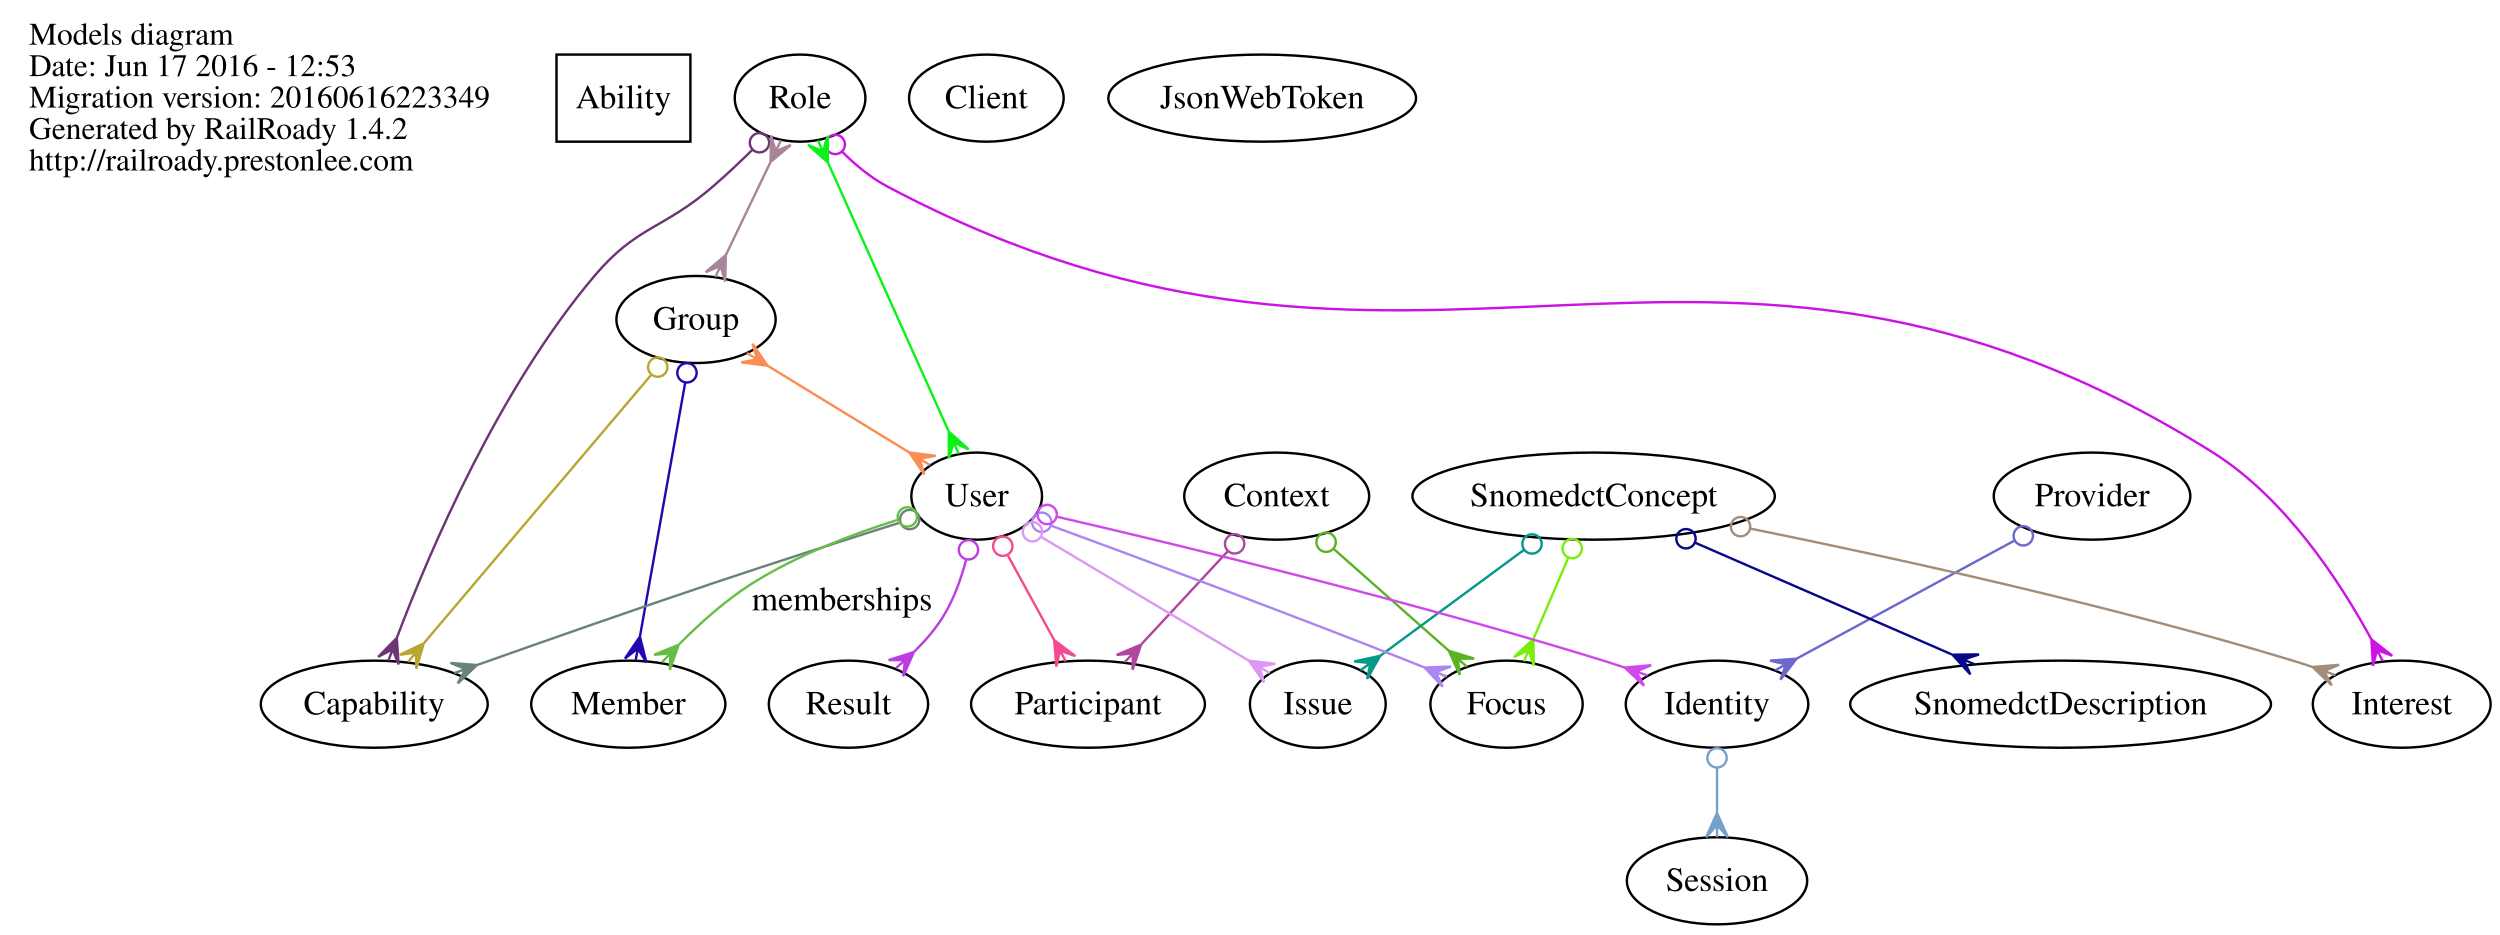
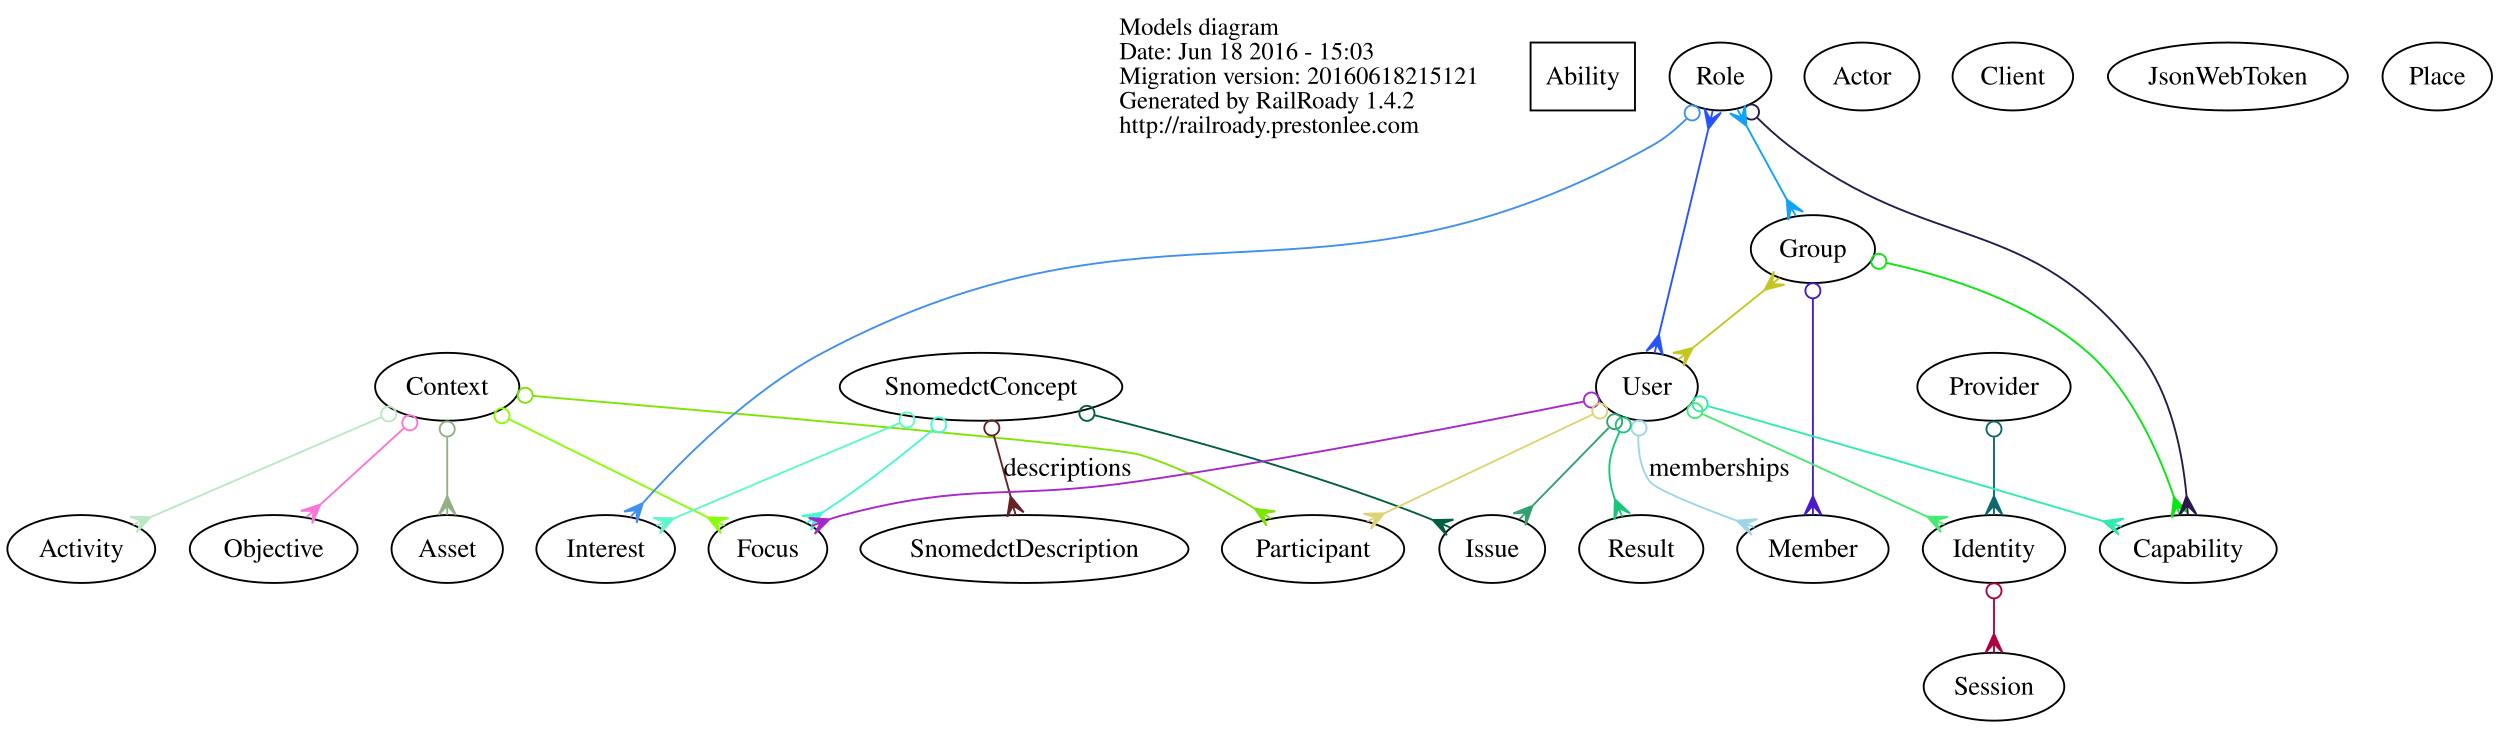
- <svg xmlns="http://www.w3.org/2000/svg" width="1033pt" height="386pt" viewBox="0.00 0.00 1033.31 386.00">
+ <svg xmlns="http://www.w3.org/2000/svg" width="1325pt" height="386pt" viewBox="0.00 0.00 1325.35 386.00">
  <g id="graph0" class="graph" transform="scale(1 1) rotate(0) translate(4 382)">
-     <polygon fill="none" stroke="none" points="-4,4 -4,-382 1029.31,-382 1029.31,4 -4,4" />
+     <polygon fill="none" stroke="none" points="-4,4 -4,-382 1321.35,-382 1321.35,4 -4,4" />
    <g id="node1" class="node">
-       <text text-anchor="start" x="8" y="-363.6" font-family="Times,serif" font-size="13.00">Models diagram</text>
-       <text text-anchor="start" x="8" y="-350.6" font-family="Times,serif" font-size="13.00">Date: Jun 17 2016 - 12:53</text>
-       <text text-anchor="start" x="8" y="-337.6" font-family="Times,serif" font-size="13.00">Migration version: 20160616223349</text>
-       <text text-anchor="start" x="8" y="-324.6" font-family="Times,serif" font-size="13.00">Generated by RailRoady 1.4.2</text>
-       <text text-anchor="start" x="8" y="-311.6" font-family="Times,serif" font-size="13.00">http://railroady.prestonlee.com</text>
+       <text text-anchor="start" x="589.402" y="-363.6" font-family="Times,serif" font-size="13.00">Models diagram</text>
+       <text text-anchor="start" x="589.402" y="-350.6" font-family="Times,serif" font-size="13.00">Date: Jun 18 2016 - 15:03</text>
+       <text text-anchor="start" x="589.402" y="-337.6" font-family="Times,serif" font-size="13.00">Migration version: 20160618215121</text>
+       <text text-anchor="start" x="589.402" y="-324.6" font-family="Times,serif" font-size="13.00">Generated by RailRoady 1.4.2</text>
+       <text text-anchor="start" x="589.402" y="-311.6" font-family="Times,serif" font-size="13.00">http://railroady.prestonlee.com</text>
    </g>
    <g id="node2" class="node">
-       <polygon fill="none" stroke="black" points="281.358,-359.5 226.018,-359.5 226.018,-323.5 281.358,-323.5 281.358,-359.5" />
-       <text text-anchor="middle" x="253.688" y="-337.3" font-family="Times,serif" font-size="14.00">Ability</text>
+       <polygon fill="none" stroke="black" points="862.76,-359.5 807.42,-359.5 807.42,-323.5 862.76,-323.5 862.76,-359.5" />
+       <text text-anchor="middle" x="835.09" y="-337.3" font-family="Times,serif" font-size="14.00">Ability</text>
    </g>
    <g id="node3" class="node">
-       <ellipse fill="none" stroke="black" cx="150.688" cy="-91" rx="46.898" ry="18" />
-       <text text-anchor="middle" x="150.688" y="-86.8" font-family="Times,serif" font-size="14.00">Capability</text>
+       <ellipse fill="none" stroke="black" cx="39.09" cy="-91" rx="39.18" ry="18" />
+       <text text-anchor="middle" x="39.09" y="-86.8" font-family="Times,serif" font-size="14.00">Activity</text>
    </g>
    <g id="node4" class="node">
-       <ellipse fill="none" stroke="black" cx="403.688" cy="-341.5" rx="31.948" ry="18" />
-       <text text-anchor="middle" x="403.688" y="-337.3" font-family="Times,serif" font-size="14.00">Client</text>
+       <ellipse fill="none" stroke="black" cx="983.09" cy="-341.5" rx="30.486" ry="18" />
+       <text text-anchor="middle" x="983.09" y="-337.3" font-family="Times,serif" font-size="14.00">Actor</text>
    </g>
    <g id="node5" class="node">
-       <ellipse fill="none" stroke="black" cx="523.688" cy="-177" rx="38.22" ry="18" />
-       <text text-anchor="middle" x="523.688" y="-172.8" font-family="Times,serif" font-size="14.00">Context</text>
+       <ellipse fill="none" stroke="black" cx="233.09" cy="-91" rx="29.519" ry="18" />
+       <text text-anchor="middle" x="233.09" y="-86.8" font-family="Times,serif" font-size="14.00">Asset</text>
    </g>
    <g id="node6" class="node">
-       <ellipse fill="none" stroke="black" cx="618.688" cy="-91" rx="31.472" ry="18" />
-       <text text-anchor="middle" x="618.688" y="-86.8" font-family="Times,serif" font-size="14.00">Focus</text>
+       <ellipse fill="none" stroke="black" cx="1156.09" cy="-91" rx="46.898" ry="18" />
+       <text text-anchor="middle" x="1156.09" y="-86.8" font-family="Times,serif" font-size="14.00">Capability</text>
+     </g>
+     <g id="node7" class="node">
+       <ellipse fill="none" stroke="black" cx="1063.09" cy="-341.5" rx="31.948" ry="18" />
+       <text text-anchor="middle" x="1063.09" y="-337.3" font-family="Times,serif" font-size="14.00">Client</text>
+     </g>
+     <g id="node8" class="node">
+       <ellipse fill="none" stroke="black" cx="233.09" cy="-177" rx="38.22" ry="18" />
+       <text text-anchor="middle" x="233.09" y="-172.8" font-family="Times,serif" font-size="14.00">Context</text>
+     </g>
+     <g id="edge1" class="edge">
+       <path fill="none" stroke="#bce7c4" d="M198.002,-160.807C163.538,-145.885 111.159,-123.205 76.06,-108.008" />
+       <ellipse fill="none" stroke="#bce7c4" cx="202.035" cy="-162.554" rx="4" ry="4" />
+       <polygon fill="#bce7c4" stroke="#bce7c4" points="75.825,-107.906 68.436,-99.803 71.236,-105.919 66.648,-103.932 66.648,-103.932 66.648,-103.932 71.236,-105.919 64.86,-108.062 75.825,-107.906 75.825,-107.906" />
    </g>
    <g id="edge2" class="edge">
-       <path fill="none" stroke="#5ab325" d="M547.148,-155.256C561.616,-142.464 580.124,-126.098 594.69,-113.219" />
-       <ellipse fill="none" stroke="#5ab325" cx="544.109" cy="-157.943" rx="4" ry="4" />
-       <polygon fill="#5ab325" stroke="#5ab325" points="594.835,-113.091 605.307,-109.838 598.581,-109.779 602.326,-106.467 602.326,-106.467 602.326,-106.467 598.581,-109.779 599.345,-103.096 594.835,-113.091 594.835,-113.091" />
+       <path fill="none" stroke="#93b085" d="M233.09,-150.257C233.09,-140.441 233.09,-129.226 233.09,-119.273" />
+       <ellipse fill="none" stroke="#93b085" cx="233.09" cy="-154.595" rx="4" ry="4" />
+       <polygon fill="#93b085" stroke="#93b085" points="233.09,-119.095 237.59,-109.095 233.09,-114.095 233.09,-109.095 233.09,-109.095 233.09,-109.095 233.09,-114.095 228.59,-109.095 233.09,-119.095 233.09,-119.095" />
+     </g>
+     <g id="node9" class="node">
+       <ellipse fill="none" stroke="black" cx="403.09" cy="-91" rx="31.472" ry="18" />
+       <text text-anchor="middle" x="403.09" y="-86.8" font-family="Times,serif" font-size="14.00">Focus</text>
+     </g>
+     <g id="edge3" class="edge">
+       <path fill="none" stroke="#88fe06" d="M265.835,-159.82C296.128,-144.852 340.888,-122.735 370.977,-107.868" />
+       <ellipse fill="none" stroke="#88fe06" cx="262.127" cy="-161.652" rx="4" ry="4" />
+       <polygon fill="#88fe06" stroke="#88fe06" points="371.228,-107.744 382.187,-107.348 375.711,-105.529 380.193,-103.314 380.193,-103.314 380.193,-103.314 375.711,-105.529 378.2,-99.279 371.228,-107.744 371.228,-107.744" />
+     </g>
+     <g id="node16" class="node">
+       <ellipse fill="none" stroke="black" cx="141.09" cy="-91" rx="44.466" ry="18" />
+       <text text-anchor="middle" x="141.09" y="-86.8" font-family="Times,serif" font-size="14.00">Objective</text>
+     </g>
+     <g id="edge4" class="edge">
+       <path fill="none" stroke="#f975d8" d="M210.134,-155.04C196.755,-142.825 179.87,-127.408 166.147,-114.878" />
+       <ellipse fill="none" stroke="#f975d8" cx="213.262" cy="-157.896" rx="4" ry="4" />
+       <polygon fill="#f975d8" stroke="#f975d8" points="165.867,-114.623 161.516,-104.557 162.175,-111.251 158.482,-107.88 158.482,-107.88 158.482,-107.88 162.175,-111.251 155.448,-111.203 165.867,-114.623 165.867,-114.623" />
+     </g>
+     <g id="node17" class="node">
+       <ellipse fill="none" stroke="black" cx="692.09" cy="-91" rx="48.334" ry="18" />
+       <text text-anchor="middle" x="692.09" y="-86.8" font-family="Times,serif" font-size="14.00">Participant</text>
+     </g>
+     <g id="edge5" class="edge">
+       <path fill="none" stroke="#7ce503" d="M278.413,-172.154C373.199,-164.047 584.903,-145.569 600.09,-141 621.635,-134.518 643.952,-122.775 661.21,-112.41" />
+       <ellipse fill="none" stroke="#7ce503" cx="274.416" cy="-172.496" rx="4" ry="4" />
+       <polygon fill="#7ce503" stroke="#7ce503" points="661.23,-112.397 672.104,-110.981 665.487,-109.774 669.743,-107.15 669.743,-107.15 669.743,-107.15 665.487,-109.774 667.382,-103.319 661.23,-112.397 661.23,-112.397" />
+     </g>
+     <g id="node10" class="node">
+       <ellipse fill="none" stroke="black" cx="957.09" cy="-250" rx="32.908" ry="18" />
+       <text text-anchor="middle" x="957.09" y="-245.8" font-family="Times,serif" font-size="14.00">Group</text>
+     </g>
+     <g id="edge8" class="edge">
+       <path fill="none" stroke="#09e612" d="M995.972,-242.691C1027.95,-235.763 1072.78,-221.845 1103.09,-195 1126.17,-174.556 1140.61,-141.658 1148.49,-118.555" />
+       <ellipse fill="none" stroke="#09e612" cx="992.053" cy="-243.498" rx="4" ry="4" />
+       <polygon fill="#09e612" stroke="#09e612" points="1148.5,-118.533 1155.84,-110.392 1150.03,-113.773 1151.56,-109.013 1151.56,-109.013 1151.56,-109.013 1150.03,-113.773 1147.28,-107.635 1148.5,-118.533 1148.5,-118.533" />
+     </g>
+     <g id="node15" class="node">
+       <ellipse fill="none" stroke="black" cx="957.09" cy="-91" rx="40.132" ry="18" />
+       <text text-anchor="middle" x="957.09" y="-86.8" font-family="Times,serif" font-size="14.00">Member</text>
+     </g>
+     <g id="edge6" class="edge">
+       <path fill="none" stroke="#4a19c8" d="M957.09,-223.852C957.09,-195.193 957.09,-148.523 957.09,-119.082" />
+       <ellipse fill="none" stroke="#4a19c8" cx="957.09" cy="-227.899" rx="4" ry="4" />
+       <polygon fill="#4a19c8" stroke="#4a19c8" points="957.09,-119.08 961.59,-109.079 957.09,-114.08 957.09,-109.08 957.09,-109.08 957.09,-109.08 957.09,-114.08 952.59,-109.08 957.09,-119.08 957.09,-119.08" />
+     </g>
+     <g id="node25" class="node">
+       <ellipse fill="none" stroke="black" cx="869.09" cy="-177" rx="27" ry="18" />
+       <text text-anchor="middle" x="869.09" y="-172.8" font-family="Times,serif" font-size="14.00">User</text>
+     </g>
+     <g id="edge7" class="edge">
+       <path fill="none" stroke="#c5c621" d="M931.481,-228.338C919.601,-218.753 905.54,-207.408 893.776,-197.917" />
+       <polygon fill="#c5c621" stroke="#c5c621" points="931.499,-228.353 936.456,-238.134 935.39,-231.492 939.282,-234.632 939.282,-234.632 939.282,-234.632 935.39,-231.492 942.107,-231.13 931.499,-228.353 931.499,-228.353" />
+       <polygon fill="#c5c621" stroke="#c5c621" points="893.464,-197.665 888.506,-187.884 889.572,-194.525 885.681,-191.386 885.681,-191.386 885.681,-191.386 889.572,-194.525 882.855,-194.888 893.464,-197.665 893.464,-197.665" />
+     </g>
+     <g id="node11" class="node">
+       <ellipse fill="none" stroke="black" cx="1053.09" cy="-91" rx="37.727" ry="18" />
+       <text text-anchor="middle" x="1053.09" y="-86.8" font-family="Times,serif" font-size="14.00">Identity</text>
+     </g>
+     <g id="node22" class="node">
+       <ellipse fill="none" stroke="black" cx="1053.09" cy="-18" rx="37.268" ry="18" />
+       <text text-anchor="middle" x="1053.09" y="-13.8" font-family="Times,serif" font-size="14.00">Session</text>
+     </g>
+     <g id="edge9" class="edge">
+       <path fill="none" stroke="#ab0246" d="M1053.09,-64.791C1053.09,-58.832 1053.09,-52.45 1053.09,-46.399" />
+       <ellipse fill="none" stroke="#ab0246" cx="1053.09" cy="-68.813" rx="4" ry="4" />
+       <polygon fill="#ab0246" stroke="#ab0246" points="1053.09,-46.029 1057.59,-36.029 1053.09,-41.029 1053.09,-36.029 1053.09,-36.029 1053.09,-36.029 1053.09,-41.029 1048.59,-36.029 1053.09,-46.029 1053.09,-46.029" />
+     </g>
+     <g id="node12" class="node">
+       <ellipse fill="none" stroke="black" cx="317.09" cy="-91" rx="36.749" ry="18" />
+       <text text-anchor="middle" x="317.09" y="-86.8" font-family="Times,serif" font-size="14.00">Interest</text>
    </g>
    <g id="node13" class="node">
-       <ellipse fill="none" stroke="black" cx="445.688" cy="-91" rx="48.334" ry="18" />
-       <text text-anchor="middle" x="445.688" y="-86.8" font-family="Times,serif" font-size="14.00">Participant</text>
-     </g>
-     <g id="edge1" class="edge">
-       <path fill="none" stroke="#af479e" d="M503.564,-154.328C492.622,-142.544 479.067,-127.947 467.827,-115.842" />
-       <ellipse fill="none" stroke="#af479e" cx="506.295" cy="-157.269" rx="4" ry="4" />
-       <polygon fill="#af479e" stroke="#af479e" points="467.63,-115.63 464.123,-105.24 464.227,-111.966 460.825,-108.302 460.825,-108.302 460.825,-108.302 464.227,-111.966 457.528,-111.364 467.63,-115.63 467.63,-115.63" />
-     </g>
-     <g id="node7" class="node">
-       <ellipse fill="none" stroke="black" cx="283.688" cy="-250" rx="32.908" ry="18" />
-       <text text-anchor="middle" x="283.688" y="-245.8" font-family="Times,serif" font-size="14.00">Group</text>
-     </g>
-     <g id="edge5" class="edge">
-       <path fill="none" stroke="#b7a731" d="M265.049,-226.998C240.393,-197.892 197.067,-146.748 171.408,-116.459" />
-       <ellipse fill="none" stroke="#b7a731" cx="267.863" cy="-230.32" rx="4" ry="4" />
-       <polygon fill="#b7a731" stroke="#b7a731" points="171.134,-116.135 168.103,-105.596 167.902,-112.32 164.67,-108.505 164.67,-108.505 164.67,-108.505 167.902,-112.32 161.236,-111.414 171.134,-116.135 171.134,-116.135" />
-     </g>
-     <g id="node12" class="node">
-       <ellipse fill="none" stroke="black" cx="255.688" cy="-91" rx="40.132" ry="18" />
-       <text text-anchor="middle" x="255.688" y="-86.8" font-family="Times,serif" font-size="14.00">Member</text>
-     </g>
-     <g id="edge3" class="edge">
-       <path fill="none" stroke="#2206b0" d="M279.203,-223.852C274.092,-195.193 265.768,-148.523 260.518,-119.082" />
-       <ellipse fill="none" stroke="#2206b0" cx="279.936" cy="-227.962" rx="4" ry="4" />
-       <polygon fill="#2206b0" stroke="#2206b0" points="260.49,-118.924 263.164,-108.289 259.612,-114.002 258.734,-109.08 258.734,-109.08 258.734,-109.08 259.612,-114.002 254.304,-109.87 260.49,-118.924 260.49,-118.924" />
+       <ellipse fill="none" stroke="black" cx="787.09" cy="-91" rx="28.065" ry="18" />
+       <text text-anchor="middle" x="787.09" y="-86.8" font-family="Times,serif" font-size="14.00">Issue</text>
+     </g>
+     <g id="node14" class="node">
+       <ellipse fill="none" stroke="black" cx="1177.09" cy="-341.5" rx="63.597" ry="18" />
+       <text text-anchor="middle" x="1177.09" y="-337.3" font-family="Times,serif" font-size="14.00">JsonWebToken</text>
+     </g>
+     <g id="node18" class="node">
+       <ellipse fill="none" stroke="black" cx="1288.09" cy="-341.5" rx="29.017" ry="18" />
+       <text text-anchor="middle" x="1288.09" y="-337.3" font-family="Times,serif" font-size="14.00">Place</text>
+     </g>
+     <g id="node19" class="node">
+       <ellipse fill="none" stroke="black" cx="1053.09" cy="-177" rx="40.625" ry="18" />
+       <text text-anchor="middle" x="1053.09" y="-172.8" font-family="Times,serif" font-size="14.00">Provider</text>
+     </g>
+     <g id="edge10" class="edge">
+       <path fill="none" stroke="#0e696c" d="M1053.09,-150.257C1053.09,-140.441 1053.09,-129.226 1053.09,-119.273" />
+       <ellipse fill="none" stroke="#0e696c" cx="1053.09" cy="-154.595" rx="4" ry="4" />
+       <polygon fill="#0e696c" stroke="#0e696c" points="1053.09,-119.095 1057.59,-109.095 1053.09,-114.095 1053.09,-109.095 1053.09,-109.095 1053.09,-109.095 1053.09,-114.095 1048.59,-109.095 1053.09,-119.095 1053.09,-119.095" />
    </g>
    <g id="node20" class="node">
-       <ellipse fill="none" stroke="black" cx="399.688" cy="-177" rx="27" ry="18" />
-       <text text-anchor="middle" x="399.688" y="-172.8" font-family="Times,serif" font-size="14.00">User</text>
-     </g>
-     <g id="edge4" class="edge">
-       <path fill="none" stroke="#f98d53" d="M313.275,-230.891C331.227,-219.903 354.001,-205.963 371.662,-195.154" />
-       <polygon fill="#f98d53" stroke="#f98d53" points="313.224,-230.922 302.345,-232.304 308.959,-233.532 304.694,-236.142 304.694,-236.142 304.694,-236.142 308.959,-233.532 307.044,-239.981 313.224,-230.922 313.224,-230.922" />
-       <polygon fill="#f98d53" stroke="#f98d53" points="371.85,-195.039 382.728,-193.656 376.114,-192.428 380.379,-189.818 380.379,-189.818 380.379,-189.818 376.114,-192.428 378.03,-185.98 371.85,-195.039 371.85,-195.039" />
-     </g>
-     <g id="node8" class="node">
-       <ellipse fill="none" stroke="black" cx="705.688" cy="-91" rx="37.727" ry="18" />
-       <text text-anchor="middle" x="705.688" y="-86.8" font-family="Times,serif" font-size="14.00">Identity</text>
-     </g>
-     <g id="node17" class="node">
-       <ellipse fill="none" stroke="black" cx="705.688" cy="-18" rx="37.268" ry="18" />
-       <text text-anchor="middle" x="705.688" y="-13.8" font-family="Times,serif" font-size="14.00">Session</text>
-     </g>
-     <g id="edge6" class="edge">
-       <path fill="none" stroke="#779fc8" d="M705.688,-64.791C705.688,-58.832 705.688,-52.45 705.688,-46.399" />
-       <ellipse fill="none" stroke="#779fc8" cx="705.688" cy="-68.813" rx="4" ry="4" />
-       <polygon fill="#779fc8" stroke="#779fc8" points="705.688,-46.029 710.188,-36.029 705.688,-41.029 705.688,-36.029 705.688,-36.029 705.688,-36.029 705.688,-41.029 701.188,-36.029 705.688,-46.029 705.688,-46.029" />
-     </g>
-     <g id="node9" class="node">
-       <ellipse fill="none" stroke="black" cx="988.688" cy="-91" rx="36.749" ry="18" />
-       <text text-anchor="middle" x="988.688" y="-86.8" font-family="Times,serif" font-size="14.00">Interest</text>
-     </g>
-     <g id="node10" class="node">
-       <ellipse fill="none" stroke="black" cx="540.688" cy="-91" rx="28.065" ry="18" />
-       <text text-anchor="middle" x="540.688" y="-86.8" font-family="Times,serif" font-size="14.00">Issue</text>
-     </g>
-     <g id="node11" class="node">
-       <ellipse fill="none" stroke="black" cx="517.688" cy="-341.5" rx="63.597" ry="18" />
-       <text text-anchor="middle" x="517.688" y="-337.3" font-family="Times,serif" font-size="14.00">JsonWebToken</text>
-     </g>
-     <g id="node14" class="node">
-       <ellipse fill="none" stroke="black" cx="860.688" cy="-177" rx="40.625" ry="18" />
-       <text text-anchor="middle" x="860.688" y="-172.8" font-family="Times,serif" font-size="14.00">Provider</text>
-     </g>
-     <g id="edge7" class="edge">
-       <path fill="none" stroke="#6c69cc" d="M828.618,-158.62C802.318,-144.367 765.229,-124.267 738.68,-109.88" />
-       <ellipse fill="none" stroke="#6c69cc" cx="832.268" cy="-160.598" rx="4" ry="4" />
-       <polygon fill="#6c69cc" stroke="#6c69cc" points="738.556,-109.813 731.908,-101.092 734.16,-107.43 729.764,-105.048 729.764,-105.048 729.764,-105.048 734.16,-107.43 727.62,-109.004 738.556,-109.813 738.556,-109.813" />
-     </g>
-     <g id="node15" class="node">
-       <ellipse fill="none" stroke="black" cx="346.688" cy="-91" rx="32.917" ry="18" />
-       <text text-anchor="middle" x="346.688" y="-86.8" font-family="Times,serif" font-size="14.00">Result</text>
-     </g>
-     <g id="node16" class="node">
-       <ellipse fill="none" stroke="black" cx="326.688" cy="-341.5" rx="27" ry="18" />
-       <text text-anchor="middle" x="326.688" y="-337.3" font-family="Times,serif" font-size="14.00">Role</text>
-     </g>
-     <g id="edge9" class="edge">
-       <path fill="none" stroke="#6c3576" d="M306.939,-320.104C301.776,-315.031 296.13,-309.702 290.688,-305 270.039,-287.159 259.309,-288.837 241.688,-268 202.299,-221.425 173.815,-154.926 160.028,-118.453" />
-       <ellipse fill="none" stroke="#6c3576" cx="309.904" cy="-323.063" rx="4" ry="4" />
-       <polygon fill="#6c3576" stroke="#6c3576" points="160.002,-118.382 160.753,-107.442 158.267,-113.693 156.532,-109.003 156.532,-109.003 156.532,-109.003 158.267,-113.693 152.312,-110.565 160.002,-118.382 160.002,-118.382" />
+       <ellipse fill="none" stroke="black" cx="866.09" cy="-91" rx="32.917" ry="18" />
+       <text text-anchor="middle" x="866.09" y="-86.8" font-family="Times,serif" font-size="14.00">Result</text>
+     </g>
+     <g id="node21" class="node">
+       <ellipse fill="none" stroke="black" cx="908.09" cy="-341.5" rx="27" ry="18" />
+       <text text-anchor="middle" x="908.09" y="-337.3" font-family="Times,serif" font-size="14.00">Role</text>
+     </g>
+     <g id="edge12" class="edge">
+       <path fill="none" stroke="#291a4b" d="M927.484,-319.668C932.653,-314.604 938.392,-309.388 944.09,-305 1020.18,-246.401 1071.02,-270.731 1130.09,-195 1147.05,-173.254 1153.07,-141.771 1155.14,-119.344" />
+       <ellipse fill="none" stroke="#291a4b" cx="924.53" cy="-322.645" rx="4" ry="4" />
+       <polygon fill="#291a4b" stroke="#291a4b" points="1155.16,-119.119 1160.36,-109.466 1155.51,-114.132 1155.87,-109.145 1155.87,-109.145 1155.87,-109.145 1155.51,-114.132 1151.38,-108.823 1155.16,-119.119 1155.16,-119.119" />
+     </g>
+     <g id="edge14" class="edge">
+       <path fill="none" stroke="#10a1fa" d="M921.962,-315.161C928.545,-303.138 936.398,-288.795 943.007,-276.722" />
+       <polygon fill="#10a1fa" stroke="#10a1fa" points="921.88,-315.313 913.13,-321.923 919.478,-319.699 917.077,-324.084 917.077,-324.084 917.077,-324.084 919.478,-319.699 921.024,-326.245 921.88,-315.313 921.88,-315.313" />
+       <polygon fill="#10a1fa" stroke="#10a1fa" points="943.191,-276.386 951.941,-269.776 945.592,-272 947.994,-267.615 947.994,-267.615 947.994,-267.615 945.592,-272 944.046,-265.454 943.191,-276.386 943.191,-276.386" />
    </g>
    <g id="edge11" class="edge">
-       <path fill="none" stroke="#a7869a" d="M314.306,-314.729C308.558,-302.764 301.742,-288.578 296.002,-276.631" />
-       <polygon fill="#a7869a" stroke="#a7869a" points="314.47,-315.071 314.745,-326.033 316.636,-319.577 318.801,-324.084 318.801,-324.084 318.801,-324.084 316.636,-319.577 322.857,-322.136 314.47,-315.071 314.47,-315.071" />
-       <polygon fill="#a7869a" stroke="#a7869a" points="296.001,-276.628 295.726,-265.666 293.836,-272.122 291.67,-267.615 291.67,-267.615 291.67,-267.615 293.836,-272.122 287.614,-269.563 296.001,-276.628 296.001,-276.628" />
-     </g>
-     <g id="edge8" class="edge">
-       <path fill="none" stroke="#cd12e5" d="M344.014,-319.405C349.462,-313.966 355.856,-308.629 362.688,-305 582.076,-188.473 700.267,-327.033 910.688,-195 940.545,-176.266 963.137,-141.722 976.133,-117.836" />
-       <ellipse fill="none" stroke="#cd12e5" cx="341.237" cy="-322.358" rx="4" ry="4" />
-       <polygon fill="#cd12e5" stroke="#cd12e5" points="976.15,-117.804 984.781,-111.04 978.473,-113.376 980.796,-108.949 980.796,-108.949 980.796,-108.949 978.473,-113.376 976.811,-106.858 976.15,-117.804 976.15,-117.804" />
-     </g>
-     <g id="edge10" class="edge">
-       <path fill="none" stroke="#0bf219" d="M338.229,-314.809C351.835,-284.522 374.321,-234.467 387.994,-204.032" />
-       <polygon fill="#0bf219" stroke="#0bf219" points="338.187,-314.903 329.984,-322.18 336.138,-319.463 334.089,-324.024 334.089,-324.024 334.089,-324.024 336.138,-319.463 338.194,-325.868 338.187,-314.903 338.187,-314.903" />
-       <polygon fill="#0bf219" stroke="#0bf219" points="388.169,-203.641 396.372,-196.363 390.218,-199.08 392.267,-194.519 392.267,-194.519 392.267,-194.519 390.218,-199.08 388.162,-192.675 388.169,-203.641 388.169,-203.641" />
-     </g>
-     <g id="node18" class="node">
-       <ellipse fill="none" stroke="black" cx="654.688" cy="-177" rx="74.895" ry="18" />
-       <text text-anchor="middle" x="654.688" y="-172.8" font-family="Times,serif" font-size="14.00">SnomedctConcept</text>
-     </g>
-     <g id="edge14" class="edge">
-       <path fill="none" stroke="#79ee0c" d="M644.111,-151.321C639.607,-140.811 634.35,-128.546 629.79,-117.905" />
-       <ellipse fill="none" stroke="#79ee0c" cx="645.827" cy="-155.325" rx="4" ry="4" />
-       <polygon fill="#79ee0c" stroke="#79ee0c" points="629.778,-117.878 629.975,-106.914 627.809,-113.282 625.839,-108.687 625.839,-108.687 625.839,-108.687 627.809,-113.282 621.703,-110.459 629.778,-117.878 629.778,-117.878" />
-     </g>
-     <g id="edge12" class="edge">
-       <path fill="none" stroke="#a48d78" d="M719.61,-163.533C778.614,-151.594 867.783,-132.024 943.688,-109 946.295,-108.209 948.969,-107.344 951.649,-106.436" />
-       <ellipse fill="none" stroke="#a48d78" cx="715.41" cy="-164.378" rx="4" ry="4" />
-       <polygon fill="#a48d78" stroke="#a48d78" points="951.858,-106.362 962.787,-107.258 956.57,-104.689 961.282,-103.017 961.282,-103.017 961.282,-103.017 956.57,-104.689 959.777,-98.776 951.858,-106.362 951.858,-106.362" />
+       <path fill="none" stroke="#4090ed" d="M890.033,-318.998C884.722,-313.772 878.581,-308.645 872.09,-305 696.334,-206.299 610.164,-289.455 432.09,-195 393.965,-174.777 358.305,-139.247 337.091,-115.665" />
+       <ellipse fill="none" stroke="#4090ed" cx="893.095" cy="-322.203" rx="4" ry="4" />
+       <polygon fill="#4090ed" stroke="#4090ed" points="336.826,-115.364 333.584,-104.889 333.518,-111.615 330.21,-107.866 330.21,-107.866 330.21,-107.866 333.518,-111.615 326.835,-110.844 336.826,-115.364 336.826,-115.364" />
    </g>
    <g id="edge13" class="edge">
-       <path fill="none" stroke="#049889" d="M625.809,-154.721C607.562,-141.276 584.185,-124.05 566.547,-111.054" />
-       <ellipse fill="none" stroke="#049889" cx="629.217" cy="-157.232" rx="4" ry="4" />
-       <polygon fill="#049889" stroke="#049889" points="566.448,-110.981 561.067,-101.427 562.423,-108.015 558.398,-105.049 558.398,-105.049 558.398,-105.049 562.423,-108.015 555.728,-108.672 566.448,-110.981 566.448,-110.981" />
-     </g>
-     <g id="node19" class="node">
-       <ellipse fill="none" stroke="black" cx="847.688" cy="-91" rx="86.972" ry="18" />
-       <text text-anchor="middle" x="847.688" y="-86.8" font-family="Times,serif" font-size="14.00">SnomedctDescription</text>
+       <path fill="none" stroke="#2753fd" d="M901.566,-313.317C894.314,-283.102 882.679,-234.621 875.481,-204.631" />
+       <polygon fill="#2753fd" stroke="#2753fd" points="901.656,-313.693 899.614,-324.467 902.823,-318.555 903.99,-323.417 903.99,-323.417 903.99,-323.417 902.823,-318.555 908.366,-322.367 901.656,-313.693 901.656,-313.693" />
+       <polygon fill="#2753fd" stroke="#2753fd" points="875.469,-204.578 877.511,-193.804 874.302,-199.716 873.135,-194.854 873.135,-194.854 873.135,-194.854 874.302,-199.716 868.759,-195.905 875.469,-204.578 875.469,-204.578" />
+     </g>
+     <g id="node23" class="node">
+       <ellipse fill="none" stroke="black" cx="516.09" cy="-177" rx="74.895" ry="18" />
+       <text text-anchor="middle" x="516.09" y="-172.8" font-family="Times,serif" font-size="14.00">SnomedctConcept</text>
+     </g>
+     <g id="edge17" class="edge">
+       <path fill="none" stroke="#49f7d0" d="M490.503,-154.149C480.026,-145.454 467.663,-135.513 456.09,-127 448.475,-121.398 440.016,-115.623 432.132,-110.419" />
+       <ellipse fill="none" stroke="#49f7d0" cx="493.69" cy="-156.812" rx="4" ry="4" />
+       <polygon fill="#49f7d0" stroke="#49f7d0" points="431.929,-110.286 426.009,-101.056 427.741,-107.556 423.552,-104.825 423.552,-104.825 423.552,-104.825 427.741,-107.556 421.094,-108.595 431.929,-110.286 431.929,-110.286" />
    </g>
    <g id="edge15" class="edge">
-       <path fill="none" stroke="#070887" d="M696.773,-157.683C728.05,-144.071 770.655,-125.527 802.621,-111.614" />
-       <ellipse fill="none" stroke="#070887" cx="692.86" cy="-159.386" rx="4" ry="4" />
-       <polygon fill="#070887" stroke="#070887" points="803.007,-111.447 813.972,-111.582 807.592,-109.451 812.176,-107.456 812.176,-107.456 812.176,-107.456 807.592,-109.451 810.38,-103.33 803.007,-111.447 803.007,-111.447" />
-     </g>
-     <g id="edge17" class="edge">
-       <path fill="none" stroke="#6a8378" d="M368.158,-166.114C346.354,-159.219 316.7,-149.727 290.688,-141 257.963,-130.021 221.127,-117.106 193.456,-107.292" />
-       <ellipse fill="none" stroke="#6a8378" cx="372" cy="-167.327" rx="4" ry="4" />
-       <polygon fill="#6a8378" stroke="#6a8378" points="193.123,-107.174 185.207,-99.586 188.412,-105.5 183.7,-103.826 183.7,-103.826 183.7,-103.826 188.412,-105.5 182.194,-108.066 193.123,-107.174 193.123,-107.174" />
+       <path fill="none" stroke="#5cf8cb" d="M472.92,-157.778C437.259,-142.724 387.2,-121.594 353.529,-107.382" />
+       <ellipse fill="none" stroke="#5cf8cb" cx="476.828" cy="-159.427" rx="4" ry="4" />
+       <polygon fill="#5cf8cb" stroke="#5cf8cb" points="353.28,-107.276 345.817,-99.242 348.673,-105.332 344.067,-103.387 344.067,-103.387 344.067,-103.387 348.673,-105.332 342.317,-107.533 353.28,-107.276 353.28,-107.276" />
+     </g>
+     <g id="edge16" class="edge">
+       <path fill="none" stroke="#015e41" d="M576.408,-161.879C624.044,-149.962 691.803,-131.299 749.09,-109 751.169,-108.191 753.3,-107.329 755.439,-106.44" />
+       <ellipse fill="none" stroke="#015e41" cx="572.231" cy="-162.916" rx="4" ry="4" />
+       <polygon fill="#015e41" stroke="#015e41" points="755.554,-106.391 766.518,-106.574 760.147,-104.415 764.74,-102.44 764.74,-102.44 764.74,-102.44 760.147,-104.415 762.963,-98.306 755.554,-106.391 755.554,-106.391" />
+     </g>
+     <g id="node24" class="node">
+       <ellipse fill="none" stroke="black" cx="539.09" cy="-91" rx="86.972" ry="18" />
+       <text text-anchor="middle" x="539.09" y="-86.8" font-family="Times,serif" font-size="14.00">SnomedctDescription</text>
+     </g>
+     <g id="edge18" class="edge">
+       <path fill="none" stroke="#682225" d="M522.922,-151.047C525.686,-140.952 528.884,-129.274 531.702,-118.982" />
+       <ellipse fill="none" stroke="#682225" cx="521.801" cy="-155.143" rx="4" ry="4" />
+       <polygon fill="#682225" stroke="#682225" points="531.723,-118.907 538.704,-110.45 533.043,-114.084 534.363,-109.262 534.363,-109.262 534.363,-109.262 533.043,-114.084 530.023,-108.073 531.723,-118.907 531.723,-118.907" />
+       <text text-anchor="middle" x="561.918" y="-129.8" font-family="Times,serif" font-size="14.00">descriptions</text>
+     </g>
+     <g id="edge20" class="edge">
+       <path fill="none" stroke="#2eebb1" d="M901.277,-166.801C945.946,-154.004 1029.24,-130.028 1100.09,-109 1103.61,-107.956 1107.25,-106.868 1110.91,-105.769" />
+       <ellipse fill="none" stroke="#2eebb1" cx="897.243" cy="-167.956" rx="4" ry="4" />
+       <polygon fill="#2eebb1" stroke="#2eebb1" points="1110.99,-105.745 1121.86,-107.167 1115.77,-104.302 1120.56,-102.858 1120.56,-102.858 1120.56,-102.858 1115.77,-104.302 1119.26,-98.55 1110.99,-105.745 1110.99,-105.745" />
+     </g>
+     <g id="edge25" class="edge">
+       <path fill="none" stroke="#a628c8" d="M835.575,-169.159C784.801,-158.963 685.27,-139.627 600.09,-127 530.614,-116.701 511,-126.921 443.09,-109 440.751,-108.383 438.37,-107.653 435.995,-106.85" />
+       <ellipse fill="none" stroke="#a628c8" cx="839.67" cy="-169.984" rx="4" ry="4" />
+       <polygon fill="#a628c8" stroke="#a628c8" points="435.74,-106.754 427.971,-99.014 431.061,-104.989 426.383,-103.225 426.383,-103.225 426.383,-103.225 431.061,-104.989 424.795,-107.435 435.74,-106.754 435.74,-106.754" />
+     </g>
+     <g id="edge21" class="edge">
+       <path fill="none" stroke="#48ea74" d="M898.534,-162.558C930.918,-147.774 982.949,-124.021 1017.57,-108.215" />
+       <ellipse fill="none" stroke="#48ea74" cx="894.558" cy="-164.373" rx="4" ry="4" />
+       <polygon fill="#48ea74" stroke="#48ea74" points="1017.75,-108.134 1028.71,-108.075 1022.3,-106.058 1026.84,-103.981 1026.84,-103.981 1026.84,-103.981 1022.3,-106.058 1024.98,-99.888 1017.75,-108.134 1017.75,-108.134" />
    </g>
    <g id="edge22" class="edge">
-       <path fill="none" stroke="#ab85f2" d="M430.457,-164.769C466.037,-151.702 526.303,-129.317 577.688,-109 579.925,-108.115 582.226,-107.194 584.542,-106.257" />
-       <ellipse fill="none" stroke="#ab85f2" cx="426.578" cy="-166.192" rx="4" ry="4" />
-       <polygon fill="#ab85f2" stroke="#ab85f2" points="584.769,-106.165 595.728,-106.546 589.397,-104.273 594.025,-102.381 594.025,-102.381 594.025,-102.381 589.397,-104.273 592.322,-98.215 584.769,-106.165 584.769,-106.165" />
-     </g>
-     <g id="edge18" class="edge">
-       <path fill="none" stroke="#cf48ec" d="M432.733,-168.503C482.236,-157.036 578.411,-133.841 658.688,-109 661.579,-108.105 664.554,-107.139 667.538,-106.137" />
-       <ellipse fill="none" stroke="#cf48ec" cx="428.808" cy="-169.408" rx="4" ry="4" />
-       <polygon fill="#cf48ec" stroke="#cf48ec" points="667.55,-106.133 678.472,-107.112 672.275,-104.496 676.999,-102.86 676.999,-102.86 676.999,-102.86 672.275,-104.496 675.527,-98.608 667.55,-106.133 667.55,-106.133" />
+       <path fill="none" stroke="#31a26d" d="M848.836,-155.252C836.664,-142.783 821.18,-126.922 808.763,-114.201" />
+       <ellipse fill="none" stroke="#31a26d" cx="852.012" cy="-158.506" rx="4" ry="4" />
+       <polygon fill="#31a26d" stroke="#31a26d" points="808.47,-113.902 804.705,-103.602 804.977,-110.324 801.485,-106.746 801.485,-106.746 801.485,-106.746 804.977,-110.324 798.265,-109.889 808.47,-113.902 808.47,-113.902" />
    </g>
    <g id="edge19" class="edge">
-       <path fill="none" stroke="#dc98f3" d="M426.286,-160.154C450.772,-145.567 486.994,-123.988 512.093,-109.035" />
-       <ellipse fill="none" stroke="#dc98f3" cx="422.73" cy="-162.273" rx="4" ry="4" />
-       <polygon fill="#dc98f3" stroke="#dc98f3" points="512.203,-108.97 523.097,-107.717 516.499,-106.41 520.794,-103.851 520.794,-103.851 520.794,-103.851 516.499,-106.41 518.491,-99.986 512.203,-108.97 512.203,-108.97" />
-     </g>
-     <g id="edge16" class="edge">
-       <path fill="none" stroke="#67be46" d="M366.727,-167.1C348.323,-161.281 325.459,-152.594 307.032,-141 296.062,-134.098 285.439,-124.595 276.729,-115.794" />
-       <ellipse fill="none" stroke="#67be46" cx="371.011" cy="-168.406" rx="4" ry="4" />
-       <polygon fill="#67be46" stroke="#67be46" points="276.507,-115.561 272.864,-105.218 273.057,-111.942 269.607,-108.323 269.607,-108.323 269.607,-108.323 273.057,-111.942 266.35,-111.429 276.507,-115.561 276.507,-115.561" />
-       <text text-anchor="middle" x="344.015" y="-129.8" font-family="Times,serif" font-size="14.00">memberships</text>
-     </g>
-     <g id="edge21" class="edge">
-       <path fill="none" stroke="#f24b8f" d="M412.573,-152.47C418.529,-141.594 425.615,-128.654 431.701,-117.541" />
-       <ellipse fill="none" stroke="#f24b8f" cx="410.478" cy="-156.296" rx="4" ry="4" />
-       <polygon fill="#f24b8f" stroke="#f24b8f" points="431.728,-117.492 440.478,-110.883 434.129,-113.107 436.531,-108.721 436.531,-108.721 436.531,-108.721 434.129,-113.107 432.584,-106.56 431.728,-117.492 431.728,-117.492" />
-     </g>
-     <g id="edge20" class="edge">
-       <path fill="none" stroke="#bc3de2" d="M395.329,-150.691C393.221,-142.711 390.144,-134.126 385.688,-127 382.474,-121.861 378.291,-117.026 373.862,-112.685" />
-       <ellipse fill="none" stroke="#bc3de2" cx="396.285" cy="-154.805" rx="4" ry="4" />
-       <polygon fill="#bc3de2" stroke="#bc3de2" points="373.734,-112.57 369.313,-102.535 370.018,-109.225 366.302,-105.88 366.302,-105.88 366.302,-105.88 370.018,-109.225 363.291,-109.224 373.734,-112.57 373.734,-112.57" />
+       <path fill="none" stroke="#9bd7e5" d="M864.563,-151.123C864.337,-142.815 865.628,-133.919 870.435,-127 873.425,-122.696 895.472,-113.82 916.578,-106.084" />
+       <ellipse fill="none" stroke="#9bd7e5" cx="864.893" cy="-155.155" rx="4" ry="4" />
+       <polygon fill="#9bd7e5" stroke="#9bd7e5" points="916.732,-106.029 927.666,-106.863 921.434,-104.33 926.137,-102.631 926.137,-102.631 926.137,-102.631 921.434,-104.33 924.607,-98.398 916.732,-106.029 916.732,-106.029" />
+       <text text-anchor="middle" x="907.418" y="-129.8" font-family="Times,serif" font-size="14.00">memberships</text>
+     </g>
+     <g id="edge24" class="edge">
+       <path fill="none" stroke="#ded374" d="M840.236,-162.307C810.257,-148.079 763.195,-125.745 730.178,-110.076" />
+       <ellipse fill="none" stroke="#ded374" cx="844.126" cy="-164.153" rx="4" ry="4" />
+       <polygon fill="#ded374" stroke="#ded374" points="729.875,-109.932 722.77,-101.579 725.358,-107.788 720.841,-105.645 720.841,-105.645 720.841,-105.645 725.358,-107.788 718.912,-109.71 729.875,-109.932 729.875,-109.932" />
+     </g>
+     <g id="edge23" class="edge">
+       <path fill="none" stroke="#19c679" d="M854.613,-153.118C852.747,-149.206 851.127,-145.084 850.09,-141 848.13,-133.28 849.466,-125.006 852.044,-117.495" />
+       <ellipse fill="none" stroke="#19c679" cx="856.548" cy="-156.779" rx="4" ry="4" />
+       <polygon fill="#19c679" stroke="#19c679" points="852.09,-117.387 860.122,-109.922 854.033,-112.78 855.976,-108.173 855.976,-108.173 855.976,-108.173 854.033,-112.78 851.829,-106.425 852.09,-117.387 852.09,-117.387" />
    </g>
  </g>
</svg>
